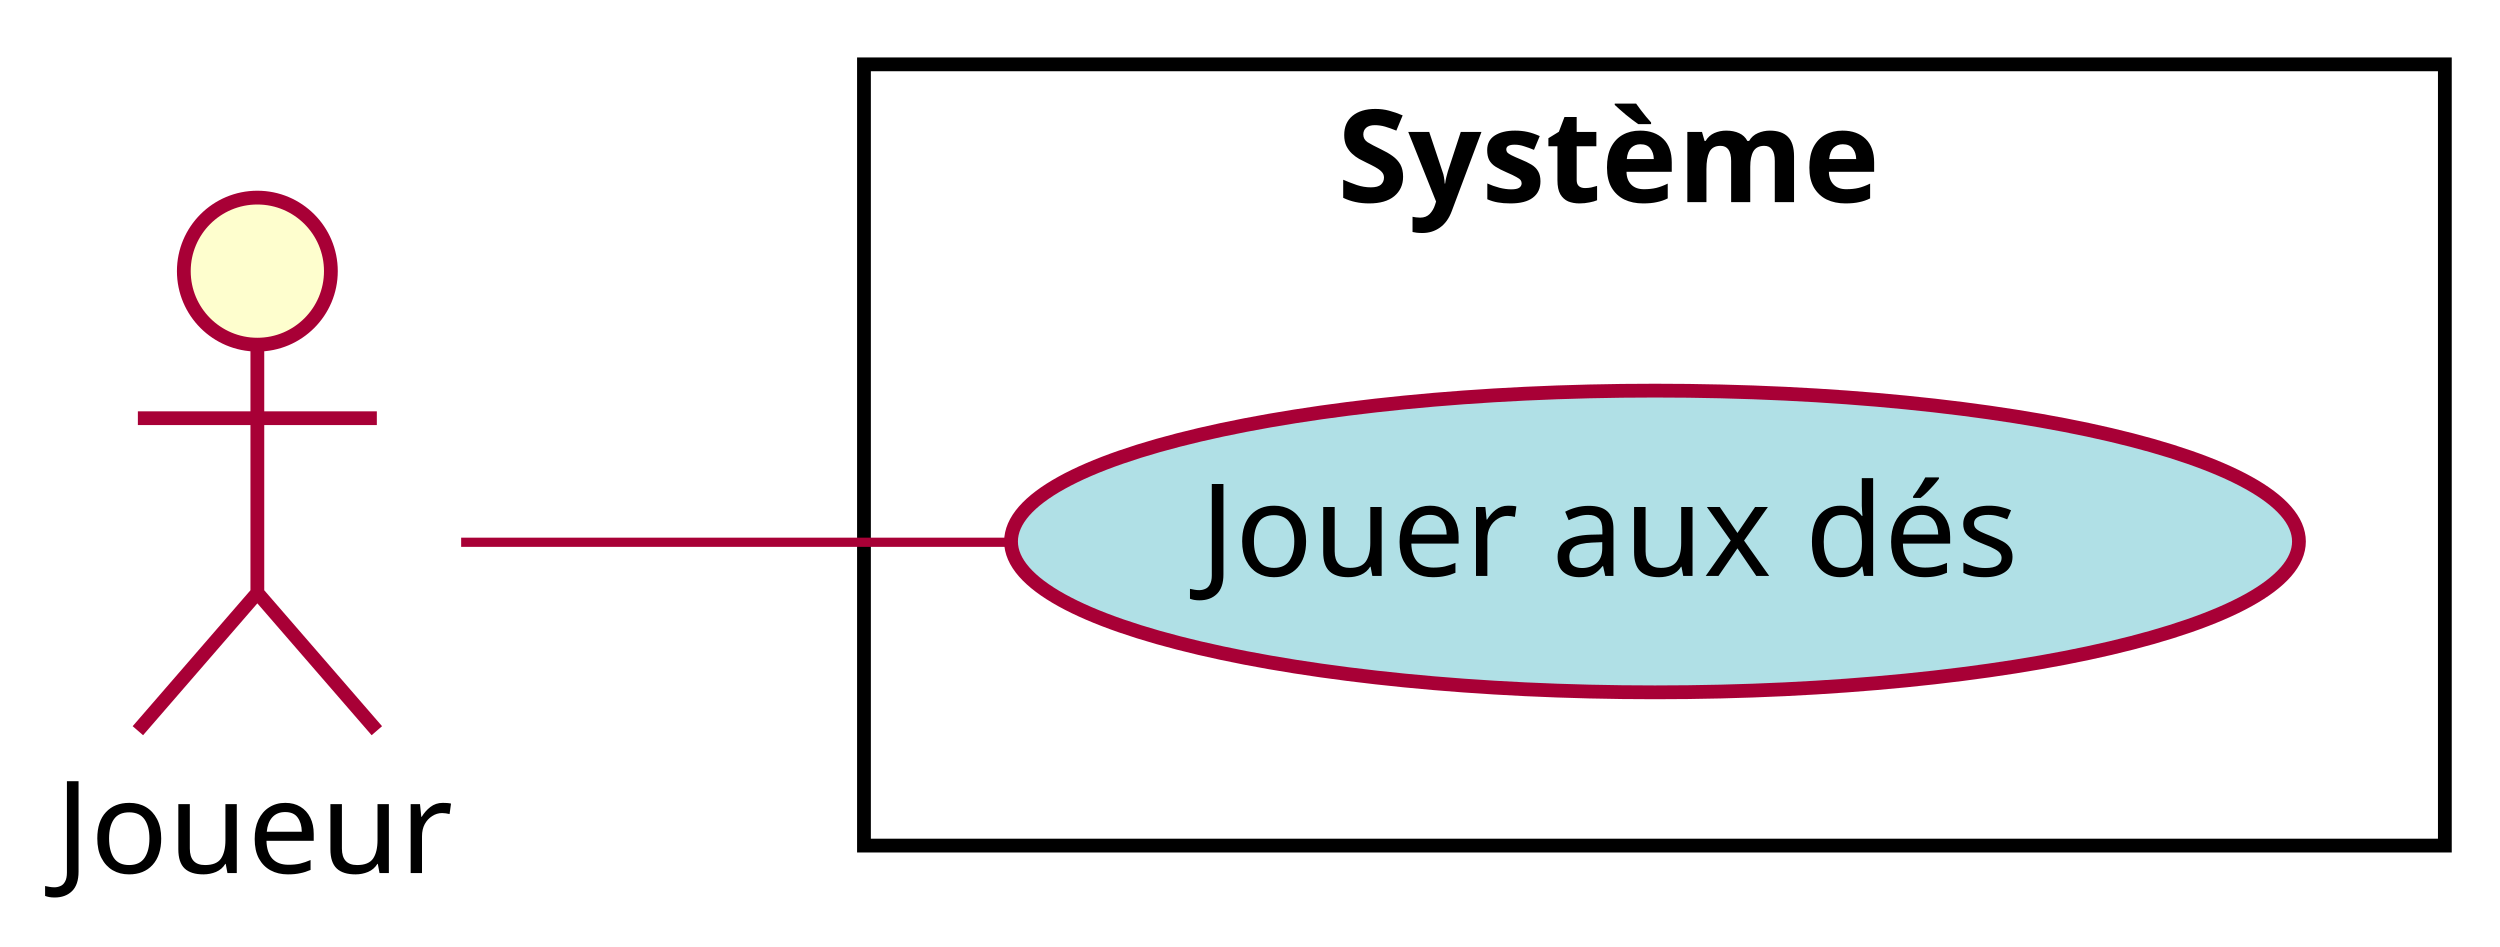
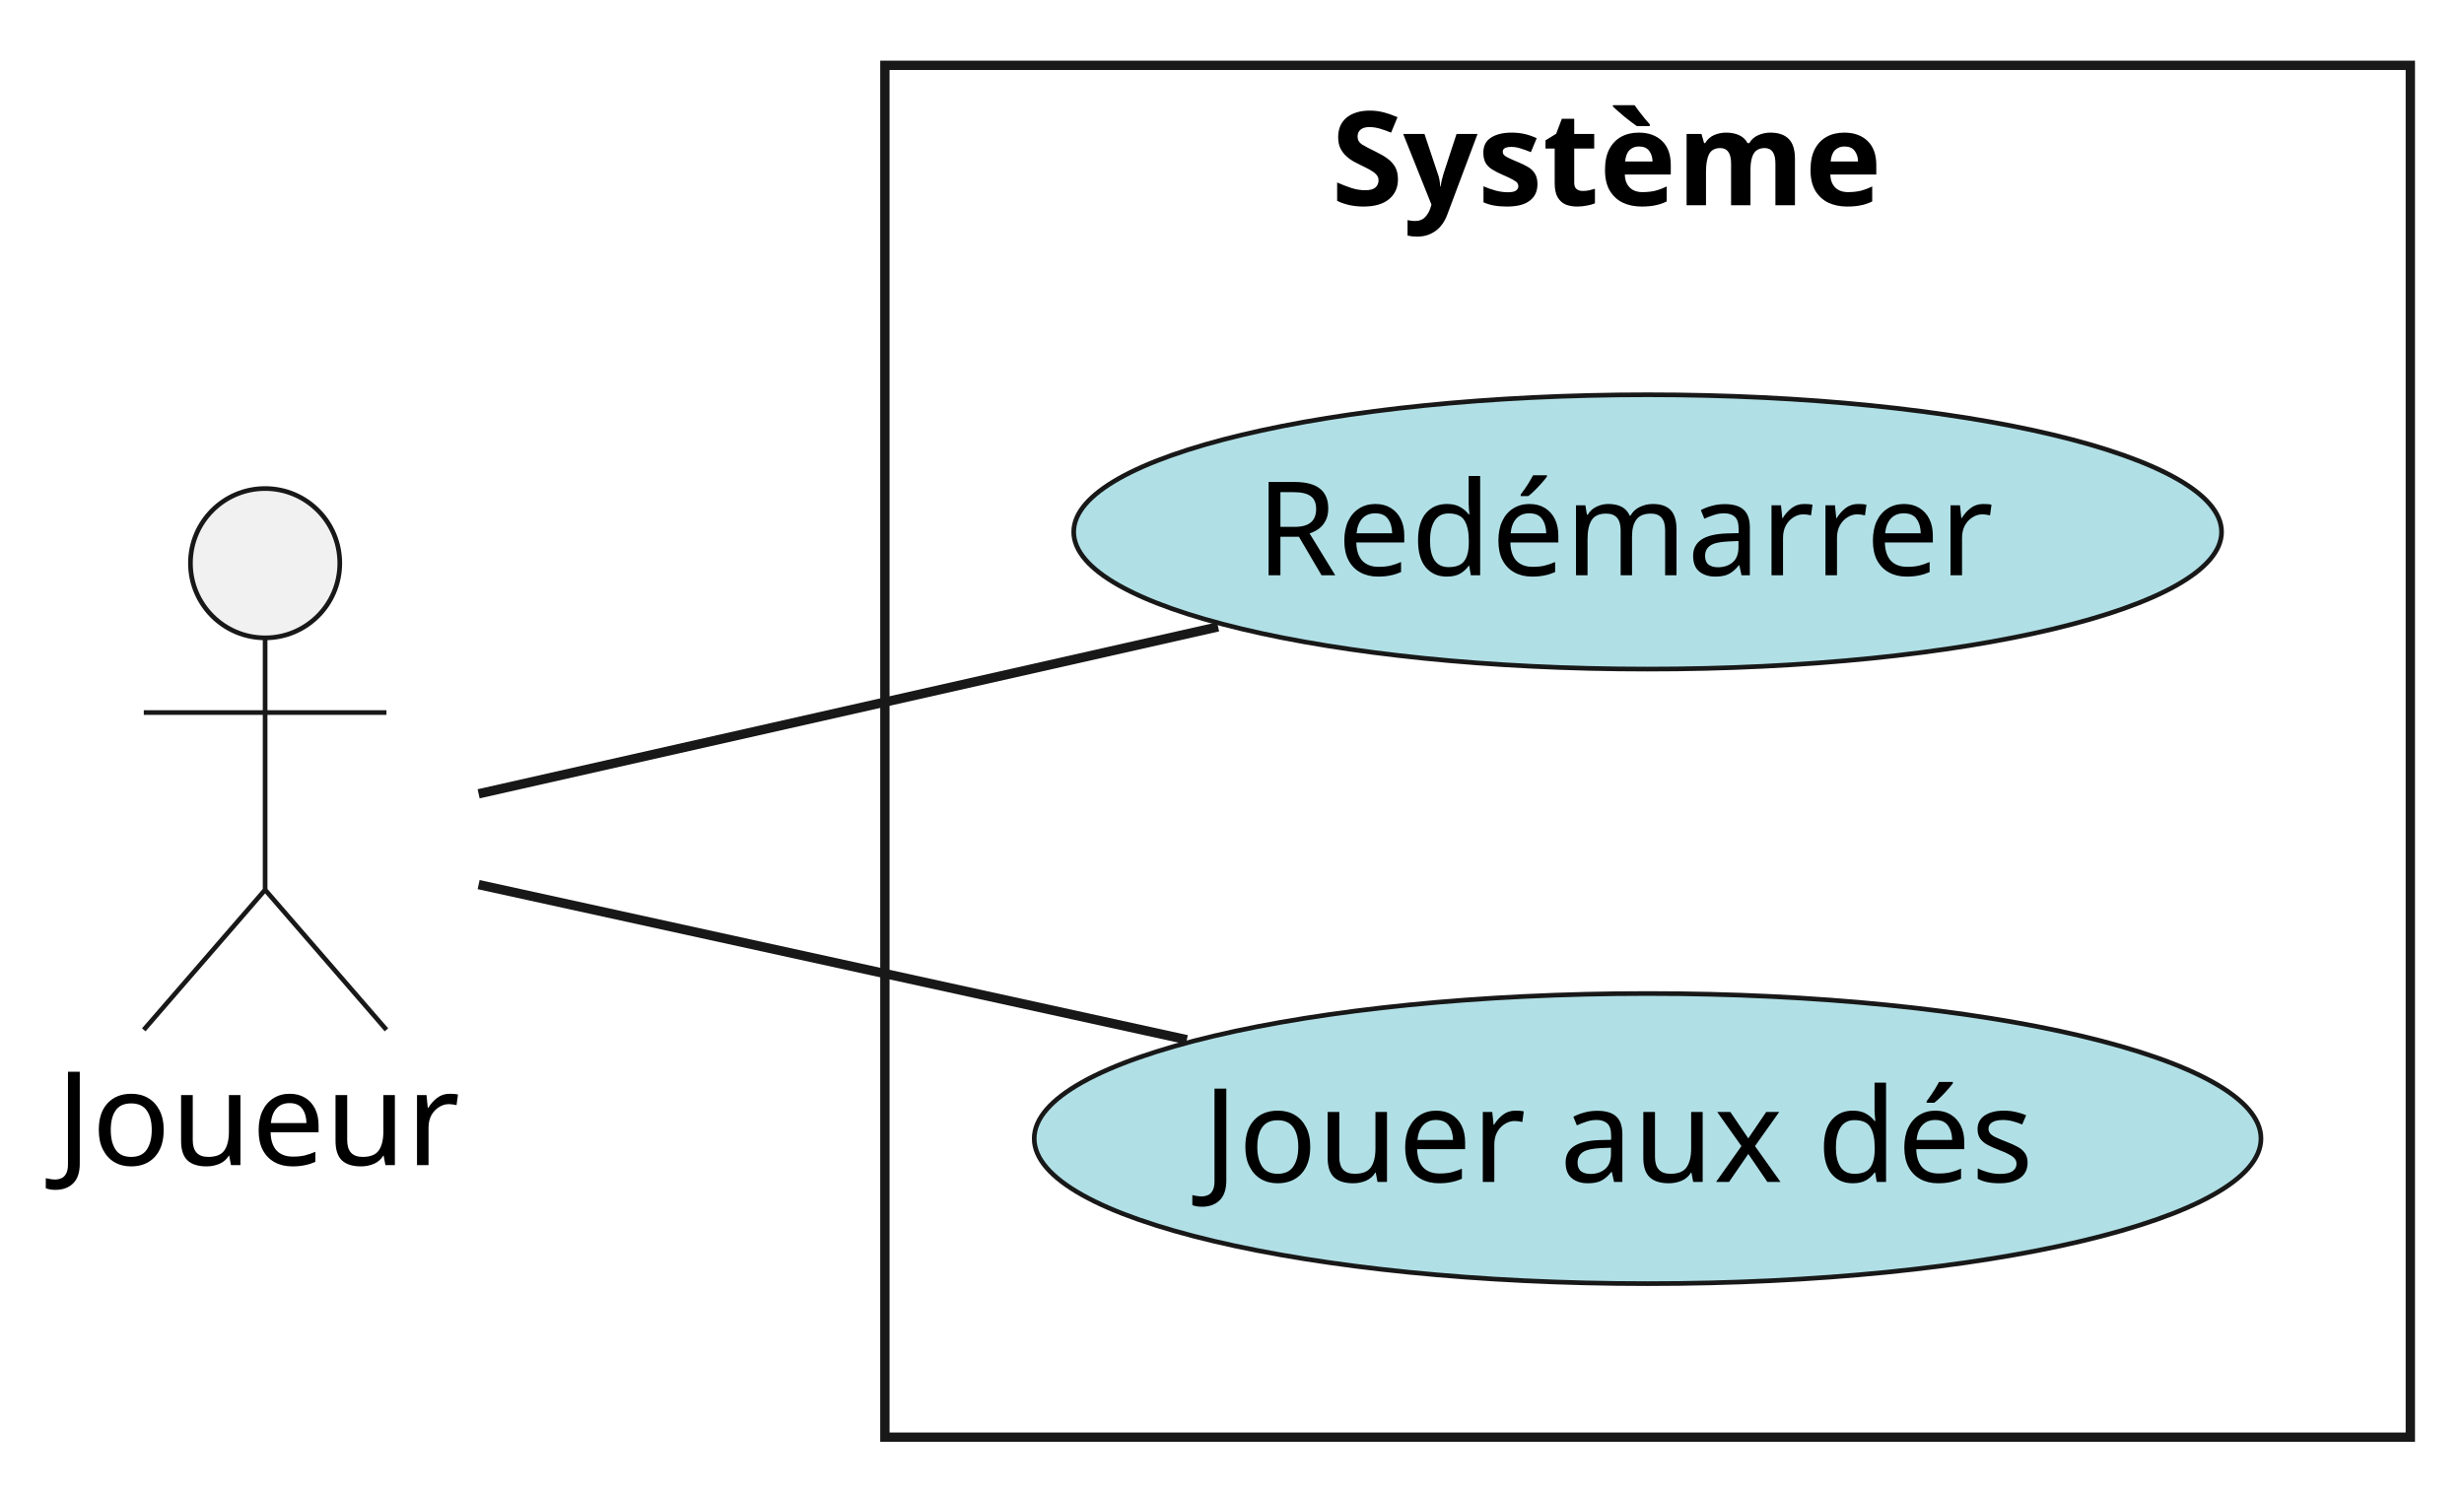
- <svg xmlns="http://www.w3.org/2000/svg" contentScriptType="application/ecmascript" contentStyleType="text/css" height="103px" preserveAspectRatio="none" style="width:272px;height:103px;background:#00000000;" version="1.1" viewBox="0 0 272 103" width="272px" zoomAndPan="magnify">
+ <svg xmlns="http://www.w3.org/2000/svg" contentStyleType="text/css" data-diagram-type="DESCRIPTION" height="160px" preserveAspectRatio="none" style="width:264px;height:160px;" version="1.1" viewBox="0 0 264 160" width="264px" zoomAndPan="magnify">
  <defs />
  <g>
-     <rect height="85" style="stroke:#000000;stroke-width:1.5;fill:none;" width="172" x="94" y="7" />
-     <text fill="#000000" font-family="Verdana" font-size="14" font-weight="bold" lengthAdjust="spacing" textLength="69" x="145.5" y="21.995">Système</text>
-     <ellipse cx="180.063" cy="58.913" fill="#B0E0E6" rx="70.063" ry="16.413" style="stroke:#A80036;stroke-width:1.5;" />
-     <text fill="#000000" font-family="Verdana" font-size="14" lengthAdjust="spacing" textLength="93" x="130.563" y="62.66">Jouer aux dés</text>
-     <ellipse cx="28" cy="29.5" fill="#FEFECE" rx="8" ry="8" style="stroke:#A80036;stroke-width:1.5;" />
-     <path d="M28,37.5 L28,64.5 M15,45.5 L41,45.5 M28,64.5 L15,79.5 M28,64.5 L41,79.5 " fill="none" style="stroke:#A80036;stroke-width:1.5;" />
-     <text fill="#000000" font-family="Verdana" font-size="14" lengthAdjust="spacing" textLength="44" x="6" y="94.995">Joueur</text>
-     <path d="M50.173,59 C65.84,59 88.13,59 109.775,59 " fill="none" id="J-JP" style="stroke:#A80036;stroke-width:1.0;" />
+     <g class="cluster" data-entity="Syst.me" data-source-line="7" data-uid="ent0003" id="cluster_Syst.me">
+       <rect fill="none" height="147" style="stroke:#181818;stroke-width:1;" width="163.44" x="94.81" y="7" />
+       <text fill="#000000" font-family="Verdana" font-size="14" font-weight="bold" lengthAdjust="spacing" textLength="67.812" x="142.624" y="21.995">Système</text>
+     </g>
+     <g class="entity" data-entity="JP" data-source-line="8" data-uid="ent0004" id="entity_JP">
+       <ellipse cx="176.529" cy="122.004" fill="#B0E0E6" rx="65.719" ry="15.544" style="stroke:#181818;stroke-width:0.5;" />
+       <text fill="#000000" font-family="Verdana" font-size="14" lengthAdjust="spacing" textLength="95.368" x="128.845" y="126.652">Jouer aux dés</text>
+     </g>
+     <g class="entity" data-entity="R" data-source-line="9" data-uid="ent0005" id="entity_R">
+       <ellipse cx="176.532" cy="56.998" fill="#B0E0E6" rx="61.492" ry="14.698" style="stroke:#181818;stroke-width:0.5;" />
+       <text fill="#000000" font-family="Verdana" font-size="14" lengthAdjust="spacing" textLength="83.939" x="134.563" y="61.647">Redémarrer</text>
+     </g>
+     <g class="entity" data-entity="J" data-source-line="6" data-uid="ent0002" id="entity_J">
+       <ellipse cx="28.405" cy="60.35" fill="#F1F1F1" rx="8" ry="8" style="stroke:#181818;stroke-width:0.5;" />
+       <path d="M28.405,68.35 L28.405,95.35 M15.405,76.35 L41.405,76.35 M28.405,95.35 L15.405,110.35 M28.405,95.35 L41.405,110.35" fill="none" style="stroke:#181818;stroke-width:0.5;" />
+       <text fill="#000000" font-family="Verdana" font-size="14" lengthAdjust="spacing" textLength="44.81" x="6" y="124.845">Joueur</text>
+     </g>
+     <g class="link" data-entity-1="J" data-entity-2="JP" data-source-line="10" data-uid="lnk6" id="link_J_JP">
+       <path d="M51.28,94.79 C71.26,99.17 101.52,105.79 127.16,111.41" fill="none" id="J-JP" style="stroke:#181818;stroke-width:1;" />
+     </g>
+     <g class="link" data-entity-1="J" data-entity-2="R" data-source-line="11" data-uid="lnk7" id="link_J_R">
+       <path d="M51.28,85.06 C72.14,80.35 104.19,73.11 130.51,67.17" fill="none" id="J-R" style="stroke:#181818;stroke-width:1;" />
+     </g>
  </g>
</svg>
